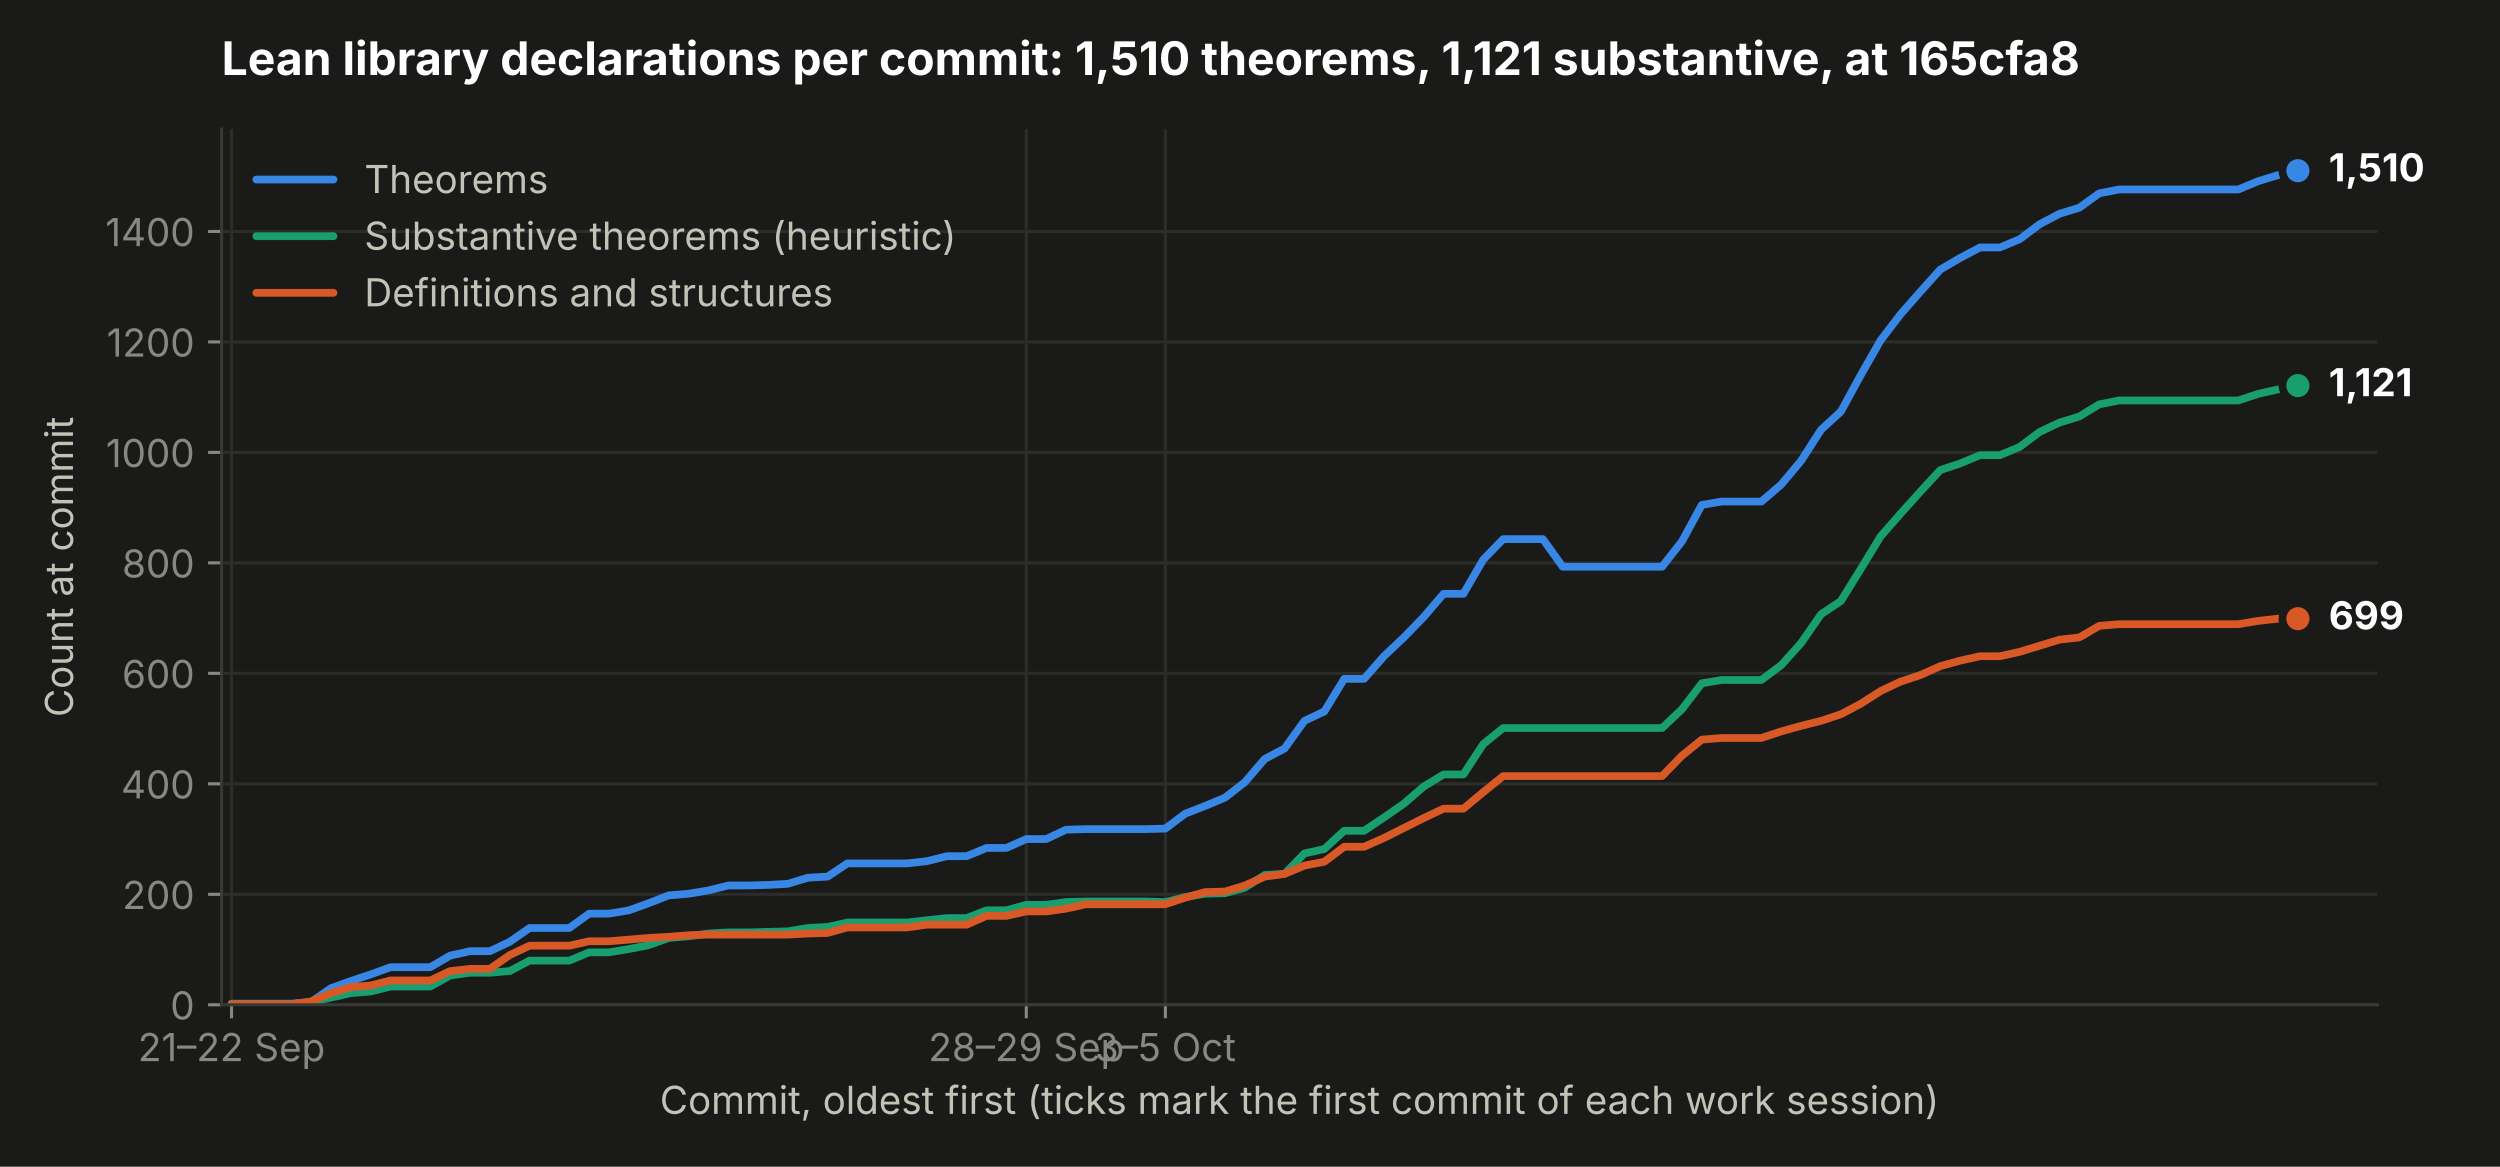
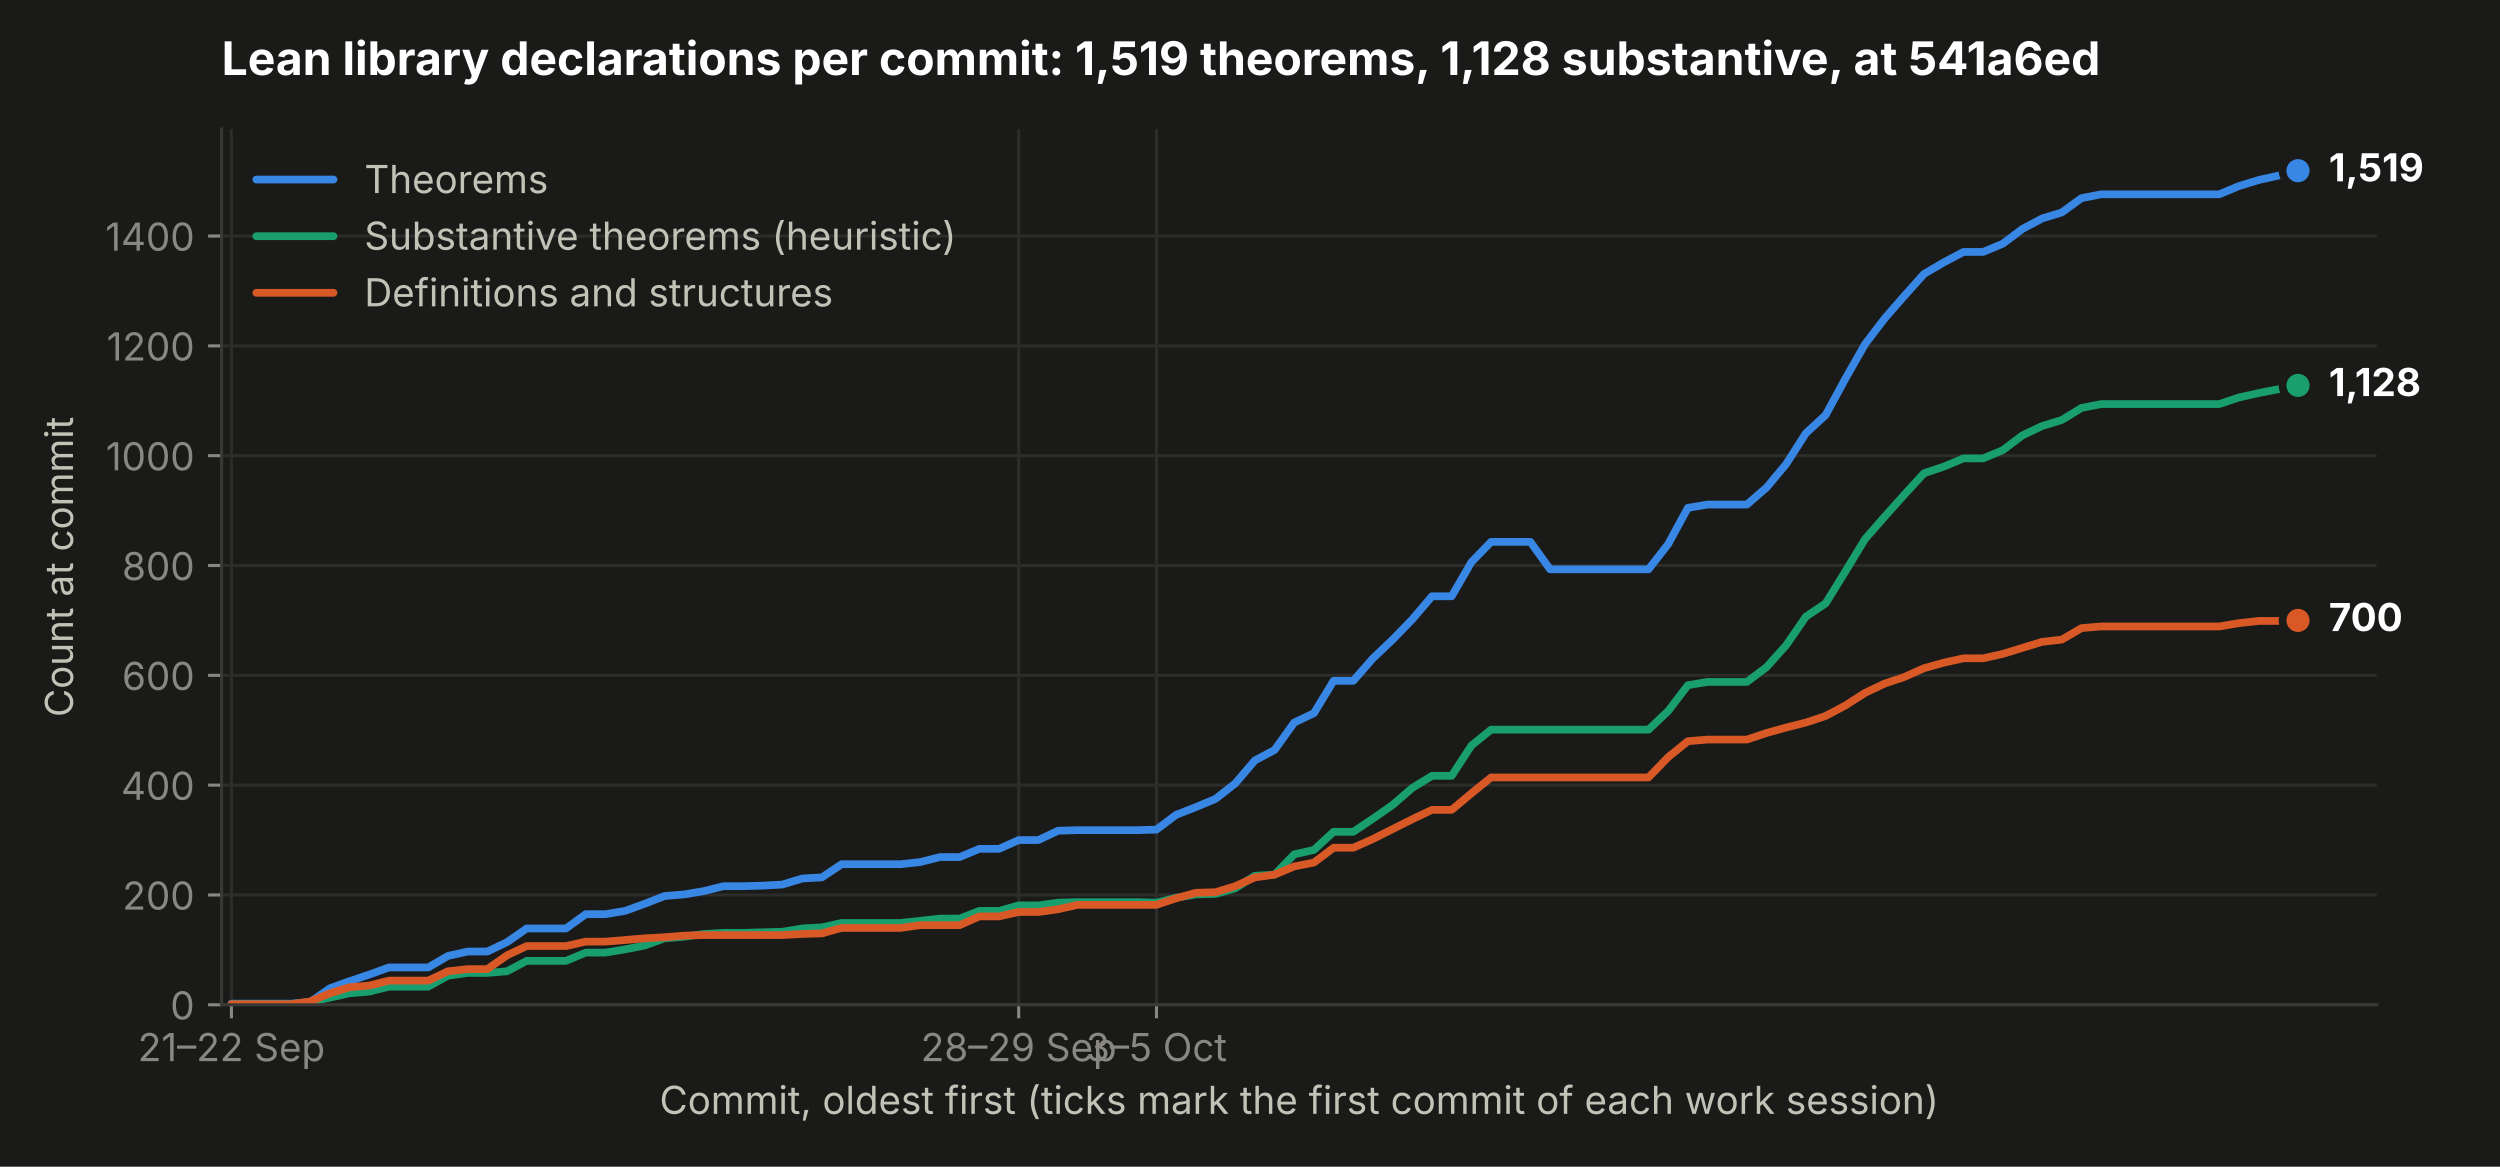
<svg xmlns="http://www.w3.org/2000/svg" xmlns:xlink="http://www.w3.org/1999/xlink" width="648pt" height="302.4pt" viewBox="0 0 648 302.4" version="1.1">
  <defs>
    <style type="text/css">*{stroke-linejoin: round; stroke-linecap: butt}</style>
  </defs>
  <g id="figure_1">
    <g id="patch_1">
      <path d="M 0 302.4 L 648 302.4 L 648 0 L 0 0 z " style="fill: #1a1a19" />
    </g>
    <g id="axes_1">
      <g id="patch_2">
-         <path d="M 57.44 260.44 L 616.214 260.44 L 616.214 33.44 L 57.44 33.44 z " style="fill: #1a1a19" />
+         <path d="M 57.44 260.44 L 616.045 260.44 L 616.045 33.44 L 57.44 33.44 z " style="fill: #1a1a19" />
      </g>
      <g id="matplotlib.axis_1">
        <g id="xtick_1">
          <g id="line2d_1">
-             <path d="M 60.015 260.44 L 60.015 33.44 " clip-path="url(#p9167c38fed)" style="fill: none; stroke: #2c2c2a; stroke-width: 0.8; stroke-linecap: square" />
+             <path d="M 59.991 260.44 L 59.991 33.44 " clip-path="url(#p9ddb0e5319)" style="fill: none; stroke: #2c2c2a; stroke-width: 0.8; stroke-linecap: square" />
          </g>
          <g id="line2d_2">
            <defs>
              <path id="m02e6627c96" d="M 0 0 L 0 3.5 " style="stroke: #898781; stroke-width: 0.8" />
            </defs>
            <g>
-               <use xlink:href="#m02e6627c96" x="60.015" y="260.44" style="fill: #898781; stroke: #898781; stroke-width: 0.8" />
+               <use xlink:href="#m02e6627c96" x="59.991" y="260.44" style="fill: #898781; stroke: #898781; stroke-width: 0.8" />
            </g>
          </g>
          <g id="text_1">
-             <text style="font-size: 10px; font-family: 'Inter', 'Helvetica Neue', 'Arial', 'DejaVu Sans', sans-serif; text-anchor: middle; fill: #898781" x="60.015" y="275.038" transform="rotate(-0 60.015 275.0384)">21–22 Sep</text>
+             <text style="font-size: 10px; font-family: 'Inter', 'Helvetica Neue', 'Arial', 'DejaVu Sans', sans-serif; text-anchor: middle; fill: #898781" x="59.991" y="275.038" transform="rotate(-0 59.99071 275.0384)">21–22 Sep</text>
          </g>
        </g>
        <g id="xtick_2">
          <g id="line2d_3">
-             <path d="M 266.015 260.44 L 266.015 33.44 " clip-path="url(#p9167c38fed)" style="fill: none; stroke: #2c2c2a; stroke-width: 0.8; stroke-linecap: square" />
+             <path d="M 264.047 260.44 L 264.047 33.44 " clip-path="url(#p9ddb0e5319)" style="fill: none; stroke: #2c2c2a; stroke-width: 0.8; stroke-linecap: square" />
          </g>
          <g id="line2d_4">
            <g>
-               <use xlink:href="#m02e6627c96" x="266.015" y="260.44" style="fill: #898781; stroke: #898781; stroke-width: 0.8" />
+               <use xlink:href="#m02e6627c96" x="264.047" y="260.44" style="fill: #898781; stroke: #898781; stroke-width: 0.8" />
            </g>
          </g>
          <g id="text_2">
-             <text style="font-size: 10px; font-family: 'Inter', 'Helvetica Neue', 'Arial', 'DejaVu Sans', sans-serif; text-anchor: middle; fill: #898781" x="266.015" y="275.038" transform="rotate(-0 266.0147 275.0384)">28–29 Sep</text>
+             <text style="font-size: 10px; font-family: 'Inter', 'Helvetica Neue', 'Arial', 'DejaVu Sans', sans-serif; text-anchor: middle; fill: #898781" x="264.047" y="275.038" transform="rotate(-0 264.0474 275.0384)">28–29 Sep</text>
          </g>
        </g>
        <g id="xtick_3">
          <g id="line2d_5">
-             <path d="M 302.065 260.44 L 302.065 33.44 " clip-path="url(#p9167c38fed)" style="fill: none; stroke: #2c2c2a; stroke-width: 0.8; stroke-linecap: square" />
+             <path d="M 299.757 260.44 L 299.757 33.44 " clip-path="url(#p9ddb0e5319)" style="fill: none; stroke: #2c2c2a; stroke-width: 0.8; stroke-linecap: square" />
          </g>
          <g id="line2d_6">
            <g>
-               <use xlink:href="#m02e6627c96" x="302.065" y="260.44" style="fill: #898781; stroke: #898781; stroke-width: 0.8" />
+               <use xlink:href="#m02e6627c96" x="299.757" y="260.44" style="fill: #898781; stroke: #898781; stroke-width: 0.8" />
            </g>
          </g>
          <g id="text_3">
-             <text style="font-size: 10px; font-family: 'Inter', 'Helvetica Neue', 'Arial', 'DejaVu Sans', sans-serif; text-anchor: middle; fill: #898781" x="302.065" y="275.038" transform="rotate(-0 302.0647 275.0384)">3–5 Oct</text>
+             <text style="font-size: 10px; font-family: 'Inter', 'Helvetica Neue', 'Arial', 'DejaVu Sans', sans-serif; text-anchor: middle; fill: #898781" x="299.757" y="275.038" transform="rotate(-0 299.7573 275.0384)">3–5 Oct</text>
          </g>
        </g>
        <g id="text_4">
-           <text style="font-size: 10px; font-family: 'Inter', 'Helvetica Neue', 'Arial', 'DejaVu Sans', sans-serif; text-anchor: middle; fill: #c3c2b7" x="336.827" y="288.717" transform="rotate(-0 336.8271 288.7166)">Commit, oldest first (ticks mark the first commit of each work session)</text>
+           <text style="font-size: 10px; font-family: 'Inter', 'Helvetica Neue', 'Arial', 'DejaVu Sans', sans-serif; text-anchor: middle; fill: #c3c2b7" x="336.743" y="288.717" transform="rotate(-0 336.7426 288.7166)">Commit, oldest first (ticks mark the first commit of each work session)</text>
        </g>
      </g>
      <g id="matplotlib.axis_2">
        <g id="ytick_1">
          <g id="line2d_7">
-             <path d="M 57.44 260.44 L 616.214 260.44 " clip-path="url(#p9167c38fed)" style="fill: none; stroke: #2c2c2a; stroke-width: 0.8; stroke-linecap: square" />
+             <path d="M 57.44 260.44 L 616.045 260.44 " clip-path="url(#p9ddb0e5319)" style="fill: none; stroke: #2c2c2a; stroke-width: 0.8; stroke-linecap: square" />
          </g>
          <g id="line2d_8">
            <defs>
              <path id="mba09e6026b" d="M 0 0 L -3.5 0 " style="stroke: #898781; stroke-width: 0.8" />
            </defs>
            <g>
              <use xlink:href="#mba09e6026b" x="57.44" y="260.44" style="fill: #898781; stroke: #898781; stroke-width: 0.8" />
            </g>
          </g>
          <g id="text_5">
            <text style="font-size: 10px; font-family: 'Inter', 'Helvetica Neue', 'Arial', 'DejaVu Sans', sans-serif; text-anchor: end; fill: #898781" x="50.44" y="264.239" transform="rotate(-0 50.44 264.2392)">0</text>
          </g>
        </g>
        <g id="ytick_2">
          <g id="line2d_9">
-             <path d="M 57.44 231.805 L 616.214 231.805 " clip-path="url(#p9167c38fed)" style="fill: none; stroke: #2c2c2a; stroke-width: 0.8; stroke-linecap: square" />
+             <path d="M 57.44 231.974 L 616.045 231.974 " clip-path="url(#p9ddb0e5319)" style="fill: none; stroke: #2c2c2a; stroke-width: 0.8; stroke-linecap: square" />
          </g>
          <g id="line2d_10">
            <g>
-               <use xlink:href="#mba09e6026b" x="57.44" y="231.805" style="fill: #898781; stroke: #898781; stroke-width: 0.8" />
+               <use xlink:href="#mba09e6026b" x="57.44" y="231.974" style="fill: #898781; stroke: #898781; stroke-width: 0.8" />
            </g>
          </g>
          <g id="text_6">
-             <text style="font-size: 10px; font-family: 'Inter', 'Helvetica Neue', 'Arial', 'DejaVu Sans', sans-serif; text-anchor: end; fill: #898781" x="50.44" y="235.604" transform="rotate(-0 50.44 235.6038)">200</text>
+             <text style="font-size: 10px; font-family: 'Inter', 'Helvetica Neue', 'Arial', 'DejaVu Sans', sans-serif; text-anchor: end; fill: #898781" x="50.44" y="235.773" transform="rotate(-0 50.44 235.7735)">200</text>
          </g>
        </g>
        <g id="ytick_3">
          <g id="line2d_11">
-             <path d="M 57.44 203.169 L 616.214 203.169 " clip-path="url(#p9167c38fed)" style="fill: none; stroke: #2c2c2a; stroke-width: 0.8; stroke-linecap: square" />
+             <path d="M 57.44 203.509 L 616.045 203.509 " clip-path="url(#p9ddb0e5319)" style="fill: none; stroke: #2c2c2a; stroke-width: 0.8; stroke-linecap: square" />
          </g>
          <g id="line2d_12">
            <g>
-               <use xlink:href="#mba09e6026b" x="57.44" y="203.169" style="fill: #898781; stroke: #898781; stroke-width: 0.8" />
+               <use xlink:href="#mba09e6026b" x="57.44" y="203.509" style="fill: #898781; stroke: #898781; stroke-width: 0.8" />
            </g>
          </g>
          <g id="text_7">
-             <text style="font-size: 10px; font-family: 'Inter', 'Helvetica Neue', 'Arial', 'DejaVu Sans', sans-serif; text-anchor: end; fill: #898781" x="50.44" y="206.968" transform="rotate(-0 50.44 206.9684)">400</text>
+             <text style="font-size: 10px; font-family: 'Inter', 'Helvetica Neue', 'Arial', 'DejaVu Sans', sans-serif; text-anchor: end; fill: #898781" x="50.44" y="207.308" transform="rotate(-0 50.44 207.3077)">400</text>
          </g>
        </g>
        <g id="ytick_4">
          <g id="line2d_13">
-             <path d="M 57.44 174.534 L 616.214 174.534 " clip-path="url(#p9167c38fed)" style="fill: none; stroke: #2c2c2a; stroke-width: 0.8; stroke-linecap: square" />
+             <path d="M 57.44 175.043 L 616.045 175.043 " clip-path="url(#p9ddb0e5319)" style="fill: none; stroke: #2c2c2a; stroke-width: 0.8; stroke-linecap: square" />
          </g>
          <g id="line2d_14">
            <g>
-               <use xlink:href="#mba09e6026b" x="57.44" y="174.534" style="fill: #898781; stroke: #898781; stroke-width: 0.8" />
+               <use xlink:href="#mba09e6026b" x="57.44" y="175.043" style="fill: #898781; stroke: #898781; stroke-width: 0.8" />
            </g>
          </g>
          <g id="text_8">
-             <text style="font-size: 10px; font-family: 'Inter', 'Helvetica Neue', 'Arial', 'DejaVu Sans', sans-serif; text-anchor: end; fill: #898781" x="50.44" y="178.333" transform="rotate(-0 50.44 178.333)">600</text>
+             <text style="font-size: 10px; font-family: 'Inter', 'Helvetica Neue', 'Arial', 'DejaVu Sans', sans-serif; text-anchor: end; fill: #898781" x="50.44" y="178.842" transform="rotate(-0 50.44 178.842)">600</text>
          </g>
        </g>
        <g id="ytick_5">
          <g id="line2d_15">
-             <path d="M 57.44 145.898 L 616.214 145.898 " clip-path="url(#p9167c38fed)" style="fill: none; stroke: #2c2c2a; stroke-width: 0.8; stroke-linecap: square" />
+             <path d="M 57.44 146.577 L 616.045 146.577 " clip-path="url(#p9ddb0e5319)" style="fill: none; stroke: #2c2c2a; stroke-width: 0.8; stroke-linecap: square" />
          </g>
          <g id="line2d_16">
            <g>
-               <use xlink:href="#mba09e6026b" x="57.44" y="145.898" style="fill: #898781; stroke: #898781; stroke-width: 0.8" />
+               <use xlink:href="#mba09e6026b" x="57.44" y="146.577" style="fill: #898781; stroke: #898781; stroke-width: 0.8" />
            </g>
          </g>
          <g id="text_9">
-             <text style="font-size: 10px; font-family: 'Inter', 'Helvetica Neue', 'Arial', 'DejaVu Sans', sans-serif; text-anchor: end; fill: #898781" x="50.44" y="149.698" transform="rotate(-0 50.44 149.6976)">800</text>
+             <text style="font-size: 10px; font-family: 'Inter', 'Helvetica Neue', 'Arial', 'DejaVu Sans', sans-serif; text-anchor: end; fill: #898781" x="50.44" y="150.376" transform="rotate(-0 50.44 150.3763)">800</text>
          </g>
        </g>
        <g id="ytick_6">
          <g id="line2d_17">
-             <path d="M 57.44 117.263 L 616.214 117.263 " clip-path="url(#p9167c38fed)" style="fill: none; stroke: #2c2c2a; stroke-width: 0.8; stroke-linecap: square" />
+             <path d="M 57.44 118.111 L 616.045 118.111 " clip-path="url(#p9ddb0e5319)" style="fill: none; stroke: #2c2c2a; stroke-width: 0.8; stroke-linecap: square" />
          </g>
          <g id="line2d_18">
            <g>
-               <use xlink:href="#mba09e6026b" x="57.44" y="117.263" style="fill: #898781; stroke: #898781; stroke-width: 0.8" />
+               <use xlink:href="#mba09e6026b" x="57.44" y="118.111" style="fill: #898781; stroke: #898781; stroke-width: 0.8" />
            </g>
          </g>
          <g id="text_10">
-             <text style="font-size: 10px; font-family: 'Inter', 'Helvetica Neue', 'Arial', 'DejaVu Sans', sans-serif; text-anchor: end; fill: #898781" x="50.44" y="121.062" transform="rotate(-0 50.44 121.0622)">1000</text>
+             <text style="font-size: 10px; font-family: 'Inter', 'Helvetica Neue', 'Arial', 'DejaVu Sans', sans-serif; text-anchor: end; fill: #898781" x="50.44" y="121.911" transform="rotate(-0 50.44 121.9105)">1000</text>
          </g>
        </g>
        <g id="ytick_7">
          <g id="line2d_19">
-             <path d="M 57.44 88.628 L 616.214 88.628 " clip-path="url(#p9167c38fed)" style="fill: none; stroke: #2c2c2a; stroke-width: 0.8; stroke-linecap: square" />
+             <path d="M 57.44 89.646 L 616.045 89.646 " clip-path="url(#p9ddb0e5319)" style="fill: none; stroke: #2c2c2a; stroke-width: 0.8; stroke-linecap: square" />
          </g>
          <g id="line2d_20">
            <g>
-               <use xlink:href="#mba09e6026b" x="57.44" y="88.628" style="fill: #898781; stroke: #898781; stroke-width: 0.8" />
+               <use xlink:href="#mba09e6026b" x="57.44" y="89.646" style="fill: #898781; stroke: #898781; stroke-width: 0.8" />
            </g>
          </g>
          <g id="text_11">
-             <text style="font-size: 10px; font-family: 'Inter', 'Helvetica Neue', 'Arial', 'DejaVu Sans', sans-serif; text-anchor: end; fill: #898781" x="50.44" y="92.427" transform="rotate(-0 50.44 92.4268)">1200</text>
+             <text style="font-size: 10px; font-family: 'Inter', 'Helvetica Neue', 'Arial', 'DejaVu Sans', sans-serif; text-anchor: end; fill: #898781" x="50.44" y="93.445" transform="rotate(-0 50.44 93.44481)">1200</text>
          </g>
        </g>
        <g id="ytick_8">
          <g id="line2d_21">
-             <path d="M 57.44 59.992 L 616.214 59.992 " clip-path="url(#p9167c38fed)" style="fill: none; stroke: #2c2c2a; stroke-width: 0.8; stroke-linecap: square" />
+             <path d="M 57.44 61.18 L 616.045 61.18 " clip-path="url(#p9ddb0e5319)" style="fill: none; stroke: #2c2c2a; stroke-width: 0.8; stroke-linecap: square" />
          </g>
          <g id="line2d_22">
            <g>
-               <use xlink:href="#mba09e6026b" x="57.44" y="59.992" style="fill: #898781; stroke: #898781; stroke-width: 0.8" />
+               <use xlink:href="#mba09e6026b" x="57.44" y="61.18" style="fill: #898781; stroke: #898781; stroke-width: 0.8" />
            </g>
          </g>
          <g id="text_12">
-             <text style="font-size: 10px; font-family: 'Inter', 'Helvetica Neue', 'Arial', 'DejaVu Sans', sans-serif; text-anchor: end; fill: #898781" x="50.44" y="63.791" transform="rotate(-0 50.44 63.7914)">1400</text>
+             <text style="font-size: 10px; font-family: 'Inter', 'Helvetica Neue', 'Arial', 'DejaVu Sans', sans-serif; text-anchor: end; fill: #898781" x="50.44" y="64.979" transform="rotate(-0 50.44 64.97908)">1400</text>
          </g>
        </g>
        <g id="text_13">
          <text style="font-size: 10px; font-family: 'Inter', 'Helvetica Neue', 'Arial', 'DejaVu Sans', sans-serif; text-anchor: middle; fill: #c3c2b7" x="18.91" y="146.94" transform="rotate(-90 18.91031 146.94)">Count at commit</text>
        </g>
      </g>
      <g id="line2d_23">
-         <path d="M 60.015 260.154 L 65.165 260.154 L 70.315 260.154 L 75.465 260.154 L 80.615 259.724 L 85.765 256.145 L 90.915 254.283 L 96.065 252.565 L 101.215 250.704 L 106.365 250.704 L 111.515 250.704 L 116.665 247.697 L 121.815 246.552 L 126.965 246.552 L 132.115 244.118 L 137.265 240.538 L 142.415 240.538 L 147.565 240.538 L 152.715 236.816 L 157.865 236.816 L 163.015 235.957 L 168.165 234.095 L 173.315 232.091 L 178.465 231.661 L 183.615 230.802 L 188.765 229.514 L 193.915 229.514 L 199.065 229.371 L 204.215 229.084 L 209.365 227.509 L 214.515 227.223 L 219.665 223.787 L 224.815 223.787 L 229.965 223.787 L 235.115 223.787 L 240.265 223.214 L 245.415 221.925 L 250.565 221.925 L 255.715 219.778 L 260.865 219.778 L 266.015 217.487 L 271.165 217.487 L 276.315 215.053 L 281.465 214.91 L 286.615 214.91 L 291.765 214.91 L 296.915 214.91 L 302.065 214.767 L 307.215 210.901 L 312.365 208.896 L 317.515 206.749 L 322.665 202.74 L 327.815 196.726 L 332.965 194.006 L 338.115 186.847 L 343.265 184.413 L 348.415 175.966 L 353.565 175.966 L 358.715 170.095 L 363.865 165.227 L 369.015 159.93 L 374.165 153.916 L 379.315 153.916 L 384.465 145.039 L 389.615 139.742 L 394.765 139.742 L 399.915 139.742 L 405.065 146.901 L 410.215 146.901 L 415.365 146.901 L 420.515 146.901 L 425.665 146.901 L 430.815 146.901 L 435.965 140.314 L 441.115 130.865 L 446.265 130.006 L 451.414 130.006 L 456.564 130.006 L 461.714 125.567 L 466.864 119.411 L 472.014 111.393 L 477.164 106.668 L 482.314 97.218 L 487.464 88.198 L 492.614 81.469 L 497.764 75.598 L 502.914 69.871 L 508.064 66.865 L 513.214 64.144 L 518.364 64.144 L 523.514 61.997 L 528.664 58.131 L 533.814 55.411 L 538.964 53.836 L 544.114 50.113 L 549.264 49.111 L 554.414 49.111 L 559.564 49.111 L 564.714 49.111 L 569.864 49.111 L 575.014 49.111 L 580.164 49.111 L 585.314 46.963 L 590.464 45.388 L 595.614 44.243 " clip-path="url(#p9167c38fed)" style="fill: none; stroke: #3987e5; stroke-width: 2; stroke-linecap: round" />
+         <path d="M 59.991 260.155 L 65.092 260.155 L 70.194 260.155 L 75.295 260.155 L 80.396 259.728 L 85.498 256.17 L 90.599 254.32 L 95.701 252.612 L 100.802 250.762 L 105.903 250.762 L 111.005 250.762 L 116.106 247.773 L 121.208 246.634 L 126.309 246.634 L 131.411 244.215 L 136.512 240.656 L 141.613 240.656 L 146.715 240.656 L 151.816 236.956 L 156.918 236.956 L 162.019 236.102 L 167.12 234.252 L 172.222 232.259 L 177.323 231.832 L 182.425 230.978 L 187.526 229.697 L 192.628 229.697 L 197.729 229.555 L 202.83 229.27 L 207.932 227.704 L 213.033 227.42 L 218.135 224.004 L 223.236 224.004 L 228.337 224.004 L 233.439 224.004 L 238.54 223.435 L 243.642 222.154 L 248.743 222.154 L 253.845 220.019 L 258.946 220.019 L 264.047 217.741 L 269.149 217.741 L 274.25 215.322 L 279.352 215.179 L 284.453 215.179 L 289.554 215.179 L 294.656 215.179 L 299.757 215.037 L 304.859 211.194 L 309.96 209.202 L 315.062 207.067 L 320.163 203.082 L 325.264 197.104 L 330.366 194.399 L 335.467 187.283 L 340.569 184.863 L 345.67 176.466 L 350.772 176.466 L 355.873 170.631 L 360.974 165.791 L 366.076 160.525 L 371.177 154.547 L 376.279 154.547 L 381.38 145.723 L 386.481 140.457 L 391.583 140.457 L 396.684 140.457 L 401.786 147.573 L 406.887 147.573 L 411.989 147.573 L 417.09 147.573 L 422.191 147.573 L 427.293 147.573 L 432.394 141.026 L 437.496 131.633 L 442.597 130.779 L 447.698 130.779 L 452.8 130.779 L 457.901 126.366 L 463.003 120.246 L 468.104 112.276 L 473.206 107.579 L 478.307 98.185 L 483.408 89.219 L 488.51 82.529 L 493.611 76.694 L 498.713 71.001 L 503.814 68.012 L 508.915 65.307 L 514.017 65.307 L 519.118 63.172 L 524.22 59.33 L 529.321 56.625 L 534.423 55.06 L 539.524 51.359 L 544.625 50.363 L 549.727 50.363 L 554.828 50.363 L 559.93 50.363 L 565.031 50.363 L 570.132 50.363 L 575.234 50.363 L 580.335 48.228 L 585.437 46.662 L 590.538 45.524 L 595.64 44.243 " clip-path="url(#p9ddb0e5319)" style="fill: none; stroke: #3987e5; stroke-width: 2; stroke-linecap: round" />
      </g>
      <g id="line2d_24">
        <defs>
          <path id="mac1dc9c99d" d="M 0 4 C 1.061 4 2.078 3.579 2.828 2.828 C 3.579 2.078 4 1.061 4 0 C 4 -1.061 3.579 -2.078 2.828 -2.828 C 2.078 -3.579 1.061 -4 0 -4 C -1.061 -4 -2.078 -3.579 -2.828 -2.828 C -3.579 -2.078 -4 -1.061 -4 0 C -4 1.061 -3.579 2.078 -2.828 2.828 C -2.078 3.579 -1.061 4 0 4 z " style="stroke: #1a1a19; stroke-width: 2" />
        </defs>
-         <g clip-path="url(#p9167c38fed)">
-           <use xlink:href="#mac1dc9c99d" x="595.614" y="44.243" style="fill: #3987e5; stroke: #1a1a19; stroke-width: 2" />
+         <g clip-path="url(#p9ddb0e5319)">
+           <use xlink:href="#mac1dc9c99d" x="595.64" y="44.243" style="fill: #3987e5; stroke: #1a1a19; stroke-width: 2" />
        </g>
      </g>
      <g id="line2d_25">
-         <path d="M 60.015 260.297 L 65.165 260.297 L 70.315 260.297 L 75.465 260.297 L 80.615 259.724 L 85.765 258.579 L 90.915 257.433 L 96.065 257.004 L 101.215 255.715 L 106.365 255.715 L 111.515 255.715 L 116.665 252.852 L 121.815 252.136 L 126.965 252.136 L 132.115 251.706 L 137.265 248.986 L 142.415 248.986 L 147.565 248.986 L 152.715 246.838 L 157.865 246.838 L 163.015 245.979 L 168.165 244.977 L 173.315 243.116 L 178.465 242.686 L 183.615 241.97 L 188.765 241.684 L 193.915 241.684 L 199.065 241.541 L 204.215 241.397 L 209.365 240.538 L 214.515 240.252 L 219.665 239.107 L 224.815 239.107 L 229.965 239.107 L 235.115 239.107 L 240.265 238.534 L 245.415 237.961 L 250.565 237.961 L 255.715 235.957 L 260.865 235.957 L 266.015 234.525 L 271.165 234.525 L 276.315 233.809 L 281.465 233.666 L 286.615 233.666 L 291.765 233.666 L 296.915 233.666 L 302.065 233.809 L 307.215 232.52 L 312.365 231.661 L 317.515 231.518 L 322.665 230.086 L 327.815 226.793 L 332.965 226.507 L 338.115 221.209 L 343.265 220.064 L 348.415 215.339 L 353.565 215.339 L 358.715 211.903 L 363.865 208.324 L 369.015 203.885 L 374.165 200.735 L 379.315 200.735 L 384.465 192.86 L 389.615 188.708 L 394.765 188.708 L 399.915 188.708 L 405.065 188.708 L 410.215 188.708 L 415.365 188.708 L 420.515 188.708 L 425.665 188.708 L 430.815 188.708 L 435.965 183.84 L 441.115 177.111 L 446.265 176.252 L 451.414 176.252 L 456.564 176.252 L 461.714 172.386 L 466.864 166.659 L 472.014 159.214 L 477.164 155.778 L 482.314 147.473 L 487.464 139.026 L 492.614 133.156 L 497.764 127.429 L 502.914 121.845 L 508.064 120.127 L 513.214 117.979 L 518.364 117.979 L 523.514 115.831 L 528.664 111.965 L 533.814 109.531 L 538.964 107.956 L 544.114 104.807 L 549.264 103.804 L 554.414 103.804 L 559.564 103.804 L 564.714 103.804 L 569.864 103.804 L 575.014 103.804 L 580.164 103.804 L 585.314 102.086 L 590.464 100.941 L 595.614 99.939 " clip-path="url(#p9167c38fed)" style="fill: none; stroke: #199e70; stroke-width: 2; stroke-linecap: round" />
+         <path d="M 59.991 260.298 L 65.092 260.298 L 70.194 260.298 L 75.295 260.298 L 80.396 259.728 L 85.498 258.59 L 90.599 257.451 L 95.701 257.024 L 100.802 255.743 L 105.903 255.743 L 111.005 255.743 L 116.106 252.897 L 121.208 252.185 L 126.309 252.185 L 131.411 251.758 L 136.512 249.054 L 141.613 249.054 L 146.715 249.054 L 151.816 246.919 L 156.918 246.919 L 162.019 246.065 L 167.12 245.069 L 172.222 243.218 L 177.323 242.791 L 182.425 242.08 L 187.526 241.795 L 192.628 241.795 L 197.729 241.653 L 202.83 241.51 L 207.932 240.656 L 213.033 240.372 L 218.135 239.233 L 223.236 239.233 L 228.337 239.233 L 233.439 239.233 L 238.54 238.664 L 243.642 238.094 L 248.743 238.094 L 253.845 236.102 L 258.946 236.102 L 264.047 234.679 L 269.149 234.679 L 274.25 233.967 L 279.352 233.825 L 284.453 233.825 L 289.554 233.825 L 294.656 233.825 L 299.757 233.967 L 304.859 232.686 L 309.96 231.832 L 315.062 231.69 L 320.163 230.266 L 325.264 226.993 L 330.366 226.708 L 335.467 221.442 L 340.569 220.303 L 345.67 215.606 L 350.772 215.606 L 355.873 212.191 L 360.974 208.632 L 366.076 204.22 L 371.177 201.089 L 376.279 201.089 L 381.38 193.261 L 386.481 189.133 L 391.583 189.133 L 396.684 189.133 L 401.786 189.133 L 406.887 189.133 L 411.989 189.133 L 417.09 189.133 L 422.191 189.133 L 427.293 189.133 L 432.394 184.294 L 437.496 177.605 L 442.597 176.751 L 447.698 176.751 L 452.8 176.751 L 457.901 172.908 L 463.003 167.215 L 468.104 159.814 L 473.206 156.398 L 478.307 148.143 L 483.408 139.745 L 488.51 133.91 L 493.611 128.217 L 498.713 122.666 L 503.814 120.958 L 508.915 118.823 L 514.017 118.823 L 519.118 116.688 L 524.22 112.845 L 529.321 110.426 L 534.423 108.86 L 539.524 105.729 L 544.625 104.732 L 549.727 104.732 L 554.828 104.732 L 559.93 104.732 L 565.031 104.732 L 570.132 104.732 L 575.234 104.732 L 580.335 103.024 L 585.437 101.886 L 590.538 100.89 L 595.64 99.893 " clip-path="url(#p9ddb0e5319)" style="fill: none; stroke: #199e70; stroke-width: 2; stroke-linecap: round" />
      </g>
      <g id="line2d_26">
        <defs>
          <path id="m722327b75b" d="M 0 4 C 1.061 4 2.078 3.579 2.828 2.828 C 3.579 2.078 4 1.061 4 0 C 4 -1.061 3.579 -2.078 2.828 -2.828 C 2.078 -3.579 1.061 -4 0 -4 C -1.061 -4 -2.078 -3.579 -2.828 -2.828 C -3.579 -2.078 -4 -1.061 -4 0 C -4 1.061 -3.579 2.078 -2.828 2.828 C -2.078 3.579 -1.061 4 0 4 z " style="stroke: #1a1a19; stroke-width: 2" />
        </defs>
-         <g clip-path="url(#p9167c38fed)">
-           <use xlink:href="#m722327b75b" x="595.614" y="99.939" style="fill: #199e70; stroke: #1a1a19; stroke-width: 2" />
+         <g clip-path="url(#p9ddb0e5319)">
+           <use xlink:href="#m722327b75b" x="595.64" y="99.893" style="fill: #199e70; stroke: #1a1a19; stroke-width: 2" />
        </g>
      </g>
      <g id="line2d_27">
-         <path d="M 60.015 260.297 L 65.165 260.297 L 70.315 260.297 L 75.465 260.297 L 80.615 259.581 L 85.765 257.433 L 90.915 255.858 L 96.065 255.429 L 101.215 254.14 L 106.365 254.14 L 111.515 254.14 L 116.665 251.706 L 121.815 251.133 L 126.965 251.133 L 132.115 247.554 L 137.265 245.12 L 142.415 245.12 L 147.565 245.12 L 152.715 243.975 L 157.865 243.975 L 163.015 243.545 L 168.165 243.116 L 173.315 242.829 L 178.465 242.4 L 183.615 242.257 L 188.765 242.257 L 193.915 242.257 L 199.065 242.257 L 204.215 242.257 L 209.365 241.97 L 214.515 241.827 L 219.665 240.395 L 224.815 240.395 L 229.965 240.395 L 235.115 240.395 L 240.265 239.679 L 245.415 239.679 L 250.565 239.679 L 255.715 237.388 L 260.865 237.388 L 266.015 236.243 L 271.165 236.243 L 276.315 235.527 L 281.465 234.382 L 286.615 234.382 L 291.765 234.382 L 296.915 234.382 L 302.065 234.382 L 307.215 232.664 L 312.365 231.232 L 317.515 231.089 L 322.665 229.514 L 327.815 227.223 L 332.965 226.507 L 338.115 224.359 L 343.265 223.357 L 348.415 219.491 L 353.565 219.491 L 358.715 217.201 L 363.865 214.623 L 369.015 212.046 L 374.165 209.612 L 379.315 209.612 L 384.465 205.317 L 389.615 201.165 L 394.765 201.165 L 399.915 201.165 L 405.065 201.165 L 410.215 201.165 L 415.365 201.165 L 420.515 201.165 L 425.665 201.165 L 430.815 201.165 L 435.965 195.867 L 441.115 191.715 L 446.265 191.286 L 451.414 191.286 L 456.564 191.286 L 461.714 189.567 L 466.864 188.136 L 472.014 186.847 L 477.164 185.129 L 482.314 182.409 L 487.464 179.115 L 492.614 176.681 L 497.764 174.963 L 502.914 172.672 L 508.064 171.241 L 513.214 170.095 L 518.364 170.095 L 523.514 168.95 L 528.664 167.375 L 533.814 165.8 L 538.964 165.227 L 544.114 162.221 L 549.264 161.791 L 554.414 161.791 L 559.564 161.791 L 564.714 161.791 L 569.864 161.791 L 575.014 161.791 L 580.164 161.791 L 585.314 160.932 L 590.464 160.359 L 595.614 160.359 " clip-path="url(#p9167c38fed)" style="fill: none; stroke: #d95926; stroke-width: 2; stroke-linecap: round" />
+         <path d="M 59.991 260.298 L 65.092 260.298 L 70.194 260.298 L 75.295 260.298 L 80.396 259.586 L 85.498 257.451 L 90.599 255.885 L 95.701 255.458 L 100.802 254.178 L 105.903 254.178 L 111.005 254.178 L 116.106 251.758 L 121.208 251.189 L 126.309 251.189 L 131.411 247.63 L 136.512 245.211 L 141.613 245.211 L 146.715 245.211 L 151.816 244.072 L 156.918 244.072 L 162.019 243.645 L 167.12 243.218 L 172.222 242.934 L 177.323 242.507 L 182.425 242.364 L 187.526 242.364 L 192.628 242.364 L 197.729 242.364 L 202.83 242.364 L 207.932 242.08 L 213.033 241.937 L 218.135 240.514 L 223.236 240.514 L 228.337 240.514 L 233.439 240.514 L 238.54 239.802 L 243.642 239.802 L 248.743 239.802 L 253.845 237.525 L 258.946 237.525 L 264.047 236.386 L 269.149 236.386 L 274.25 235.675 L 279.352 234.536 L 284.453 234.536 L 289.554 234.536 L 294.656 234.536 L 299.757 234.536 L 304.859 232.828 L 309.96 231.405 L 315.062 231.263 L 320.163 229.697 L 325.264 227.42 L 330.366 226.708 L 335.467 224.573 L 340.569 223.577 L 345.67 219.734 L 350.772 219.734 L 355.873 217.457 L 360.974 214.895 L 366.076 212.333 L 371.177 209.913 L 376.279 209.913 L 381.38 205.643 L 386.481 201.516 L 391.583 201.516 L 396.684 201.516 L 401.786 201.516 L 406.887 201.516 L 411.989 201.516 L 417.09 201.516 L 422.191 201.516 L 427.293 201.516 L 432.394 196.25 L 437.496 192.122 L 442.597 191.695 L 447.698 191.695 L 452.8 191.695 L 457.901 189.987 L 463.003 188.564 L 468.104 187.283 L 473.206 185.575 L 478.307 182.871 L 483.408 179.597 L 488.51 177.178 L 493.611 175.47 L 498.713 173.193 L 503.814 171.769 L 508.915 170.631 L 514.017 170.631 L 519.118 169.492 L 524.22 167.926 L 529.321 166.361 L 534.423 165.791 L 539.524 162.803 L 544.625 162.376 L 549.727 162.376 L 554.828 162.376 L 559.93 162.376 L 565.031 162.376 L 570.132 162.376 L 575.234 162.376 L 580.335 161.522 L 585.437 160.952 L 590.538 160.952 L 595.64 160.81 " clip-path="url(#p9ddb0e5319)" style="fill: none; stroke: #d95926; stroke-width: 2; stroke-linecap: round" />
      </g>
      <g id="line2d_28">
        <defs>
          <path id="mbab71778b5" d="M 0 4 C 1.061 4 2.078 3.579 2.828 2.828 C 3.579 2.078 4 1.061 4 0 C 4 -1.061 3.579 -2.078 2.828 -2.828 C 2.078 -3.579 1.061 -4 0 -4 C -1.061 -4 -2.078 -3.579 -2.828 -2.828 C -3.579 -2.078 -4 -1.061 -4 0 C -4 1.061 -3.579 2.078 -2.828 2.828 C -2.078 3.579 -1.061 4 0 4 z " style="stroke: #1a1a19; stroke-width: 2" />
        </defs>
-         <g clip-path="url(#p9167c38fed)">
-           <use xlink:href="#mbab71778b5" x="595.614" y="160.359" style="fill: #d95926; stroke: #1a1a19; stroke-width: 2" />
+         <g clip-path="url(#p9ddb0e5319)">
+           <use xlink:href="#mbab71778b5" x="595.64" y="160.81" style="fill: #d95926; stroke: #1a1a19; stroke-width: 2" />
        </g>
      </g>
      <g id="patch_3">
        <path d="M 57.44 260.44 L 57.44 33.44 " style="fill: none; stroke: #383835; stroke-width: 0.8; stroke-linejoin: miter; stroke-linecap: square" />
      </g>
      <g id="patch_4">
-         <path d="M 57.44 260.44 L 616.214 260.44 " style="fill: none; stroke: #383835; stroke-width: 0.8; stroke-linejoin: miter; stroke-linecap: square" />
+         <path d="M 57.44 260.44 L 616.045 260.44 " style="fill: none; stroke: #383835; stroke-width: 0.8; stroke-linejoin: miter; stroke-linecap: square" />
      </g>
      <g id="text_14">
-         <text style="font-weight: 700; font-size: 10px; font-family: 'Inter', 'Helvetica Neue', 'Arial', 'DejaVu Sans', sans-serif; text-anchor: start; fill: #ffffff" x="603.614" y="47.002" transform="rotate(-0 603.6143 47.00208)">1,510</text>
+         <text style="font-weight: 700; font-size: 10px; font-family: 'Inter', 'Helvetica Neue', 'Arial', 'DejaVu Sans', sans-serif; text-anchor: start; fill: #ffffff" x="603.64" y="47.002" transform="rotate(-0 603.6395 47.00212)">1,519</text>
      </g>
      <g id="text_15">
-         <text style="font-weight: 700; font-size: 10px; font-family: 'Inter', 'Helvetica Neue', 'Arial', 'DejaVu Sans', sans-serif; text-anchor: start; fill: #ffffff" x="603.614" y="102.698" transform="rotate(-0 603.6143 102.6979)">1,121</text>
+         <text style="font-weight: 700; font-size: 10px; font-family: 'Inter', 'Helvetica Neue', 'Arial', 'DejaVu Sans', sans-serif; text-anchor: start; fill: #ffffff" x="603.64" y="102.653" transform="rotate(-0 603.6395 102.6526)">1,128</text>
      </g>
      <g id="text_16">
-         <text style="font-weight: 700; font-size: 10px; font-family: 'Inter', 'Helvetica Neue', 'Arial', 'DejaVu Sans', sans-serif; text-anchor: start; fill: #ffffff" x="603.614" y="163.119" transform="rotate(-0 603.6143 163.1186)">699</text>
+         <text style="font-weight: 700; font-size: 10px; font-family: 'Inter', 'Helvetica Neue', 'Arial', 'DejaVu Sans', sans-serif; text-anchor: start; fill: #ffffff" x="603.64" y="163.569" transform="rotate(-0 603.6395 163.5693)">700</text>
      </g>
      <g id="text_17">
-         <text style="font-weight: 700; font-size: 12px; font-family: 'Inter', 'Helvetica Neue', 'Arial', 'DejaVu Sans', sans-serif; text-anchor: start; fill: #ffffff" x="57.44" y="19.44" transform="rotate(-0 57.44 19.44)">Lean library declarations per commit: 1,510 theorems, 1,121 substantive, at 165cfa8</text>
+         <text style="font-weight: 700; font-size: 12px; font-family: 'Inter', 'Helvetica Neue', 'Arial', 'DejaVu Sans', sans-serif; text-anchor: start; fill: #ffffff" x="57.44" y="19.44" transform="rotate(-0 57.44 19.44)">Lean library declarations per commit: 1,519 theorems, 1,128 substantive, at 541a6ed</text>
      </g>
      <g id="legend_1">
        <g id="line2d_29">
          <path d="M 66.44 46.538 L 76.44 46.538 L 86.44 46.538 " style="fill: none; stroke: #3987e5; stroke-width: 2; stroke-linecap: round" />
        </g>
        <g id="text_18">
          <text style="font-size: 10px; font-family: 'Inter', 'Helvetica Neue', 'Arial', 'DejaVu Sans', sans-serif; text-anchor: start; fill: #c3c2b7" x="94.44" y="50.038" transform="rotate(-0 94.44 50.03844)">Theorems</text>
        </g>
        <g id="line2d_30">
          <path d="M 66.44 61.217 L 76.44 61.217 L 86.44 61.217 " style="fill: none; stroke: #199e70; stroke-width: 2; stroke-linecap: round" />
        </g>
        <g id="text_19">
          <text style="font-size: 10px; font-family: 'Inter', 'Helvetica Neue', 'Arial', 'DejaVu Sans', sans-serif; text-anchor: start; fill: #c3c2b7" x="94.44" y="64.717" transform="rotate(-0 94.44 64.71656)">Substantive theorems (heuristic)</text>
        </g>
        <g id="line2d_31">
          <path d="M 66.44 75.895 L 76.44 75.895 L 86.44 75.895 " style="fill: none; stroke: #d95926; stroke-width: 2; stroke-linecap: round" />
        </g>
        <g id="text_20">
          <text style="font-size: 10px; font-family: 'Inter', 'Helvetica Neue', 'Arial', 'DejaVu Sans', sans-serif; text-anchor: start; fill: #c3c2b7" x="94.44" y="79.395" transform="rotate(-0 94.44 79.39469)">Definitions and structures</text>
        </g>
      </g>
    </g>
  </g>
  <defs>
-     <clipPath id="p9167c38fed">
-       <rect x="57.44" y="33.44" width="558.774" height="227" />
+     <clipPath id="p9ddb0e5319">
+       <rect x="57.44" y="33.44" width="558.605" height="227" />
    </clipPath>
  </defs>
</svg>
